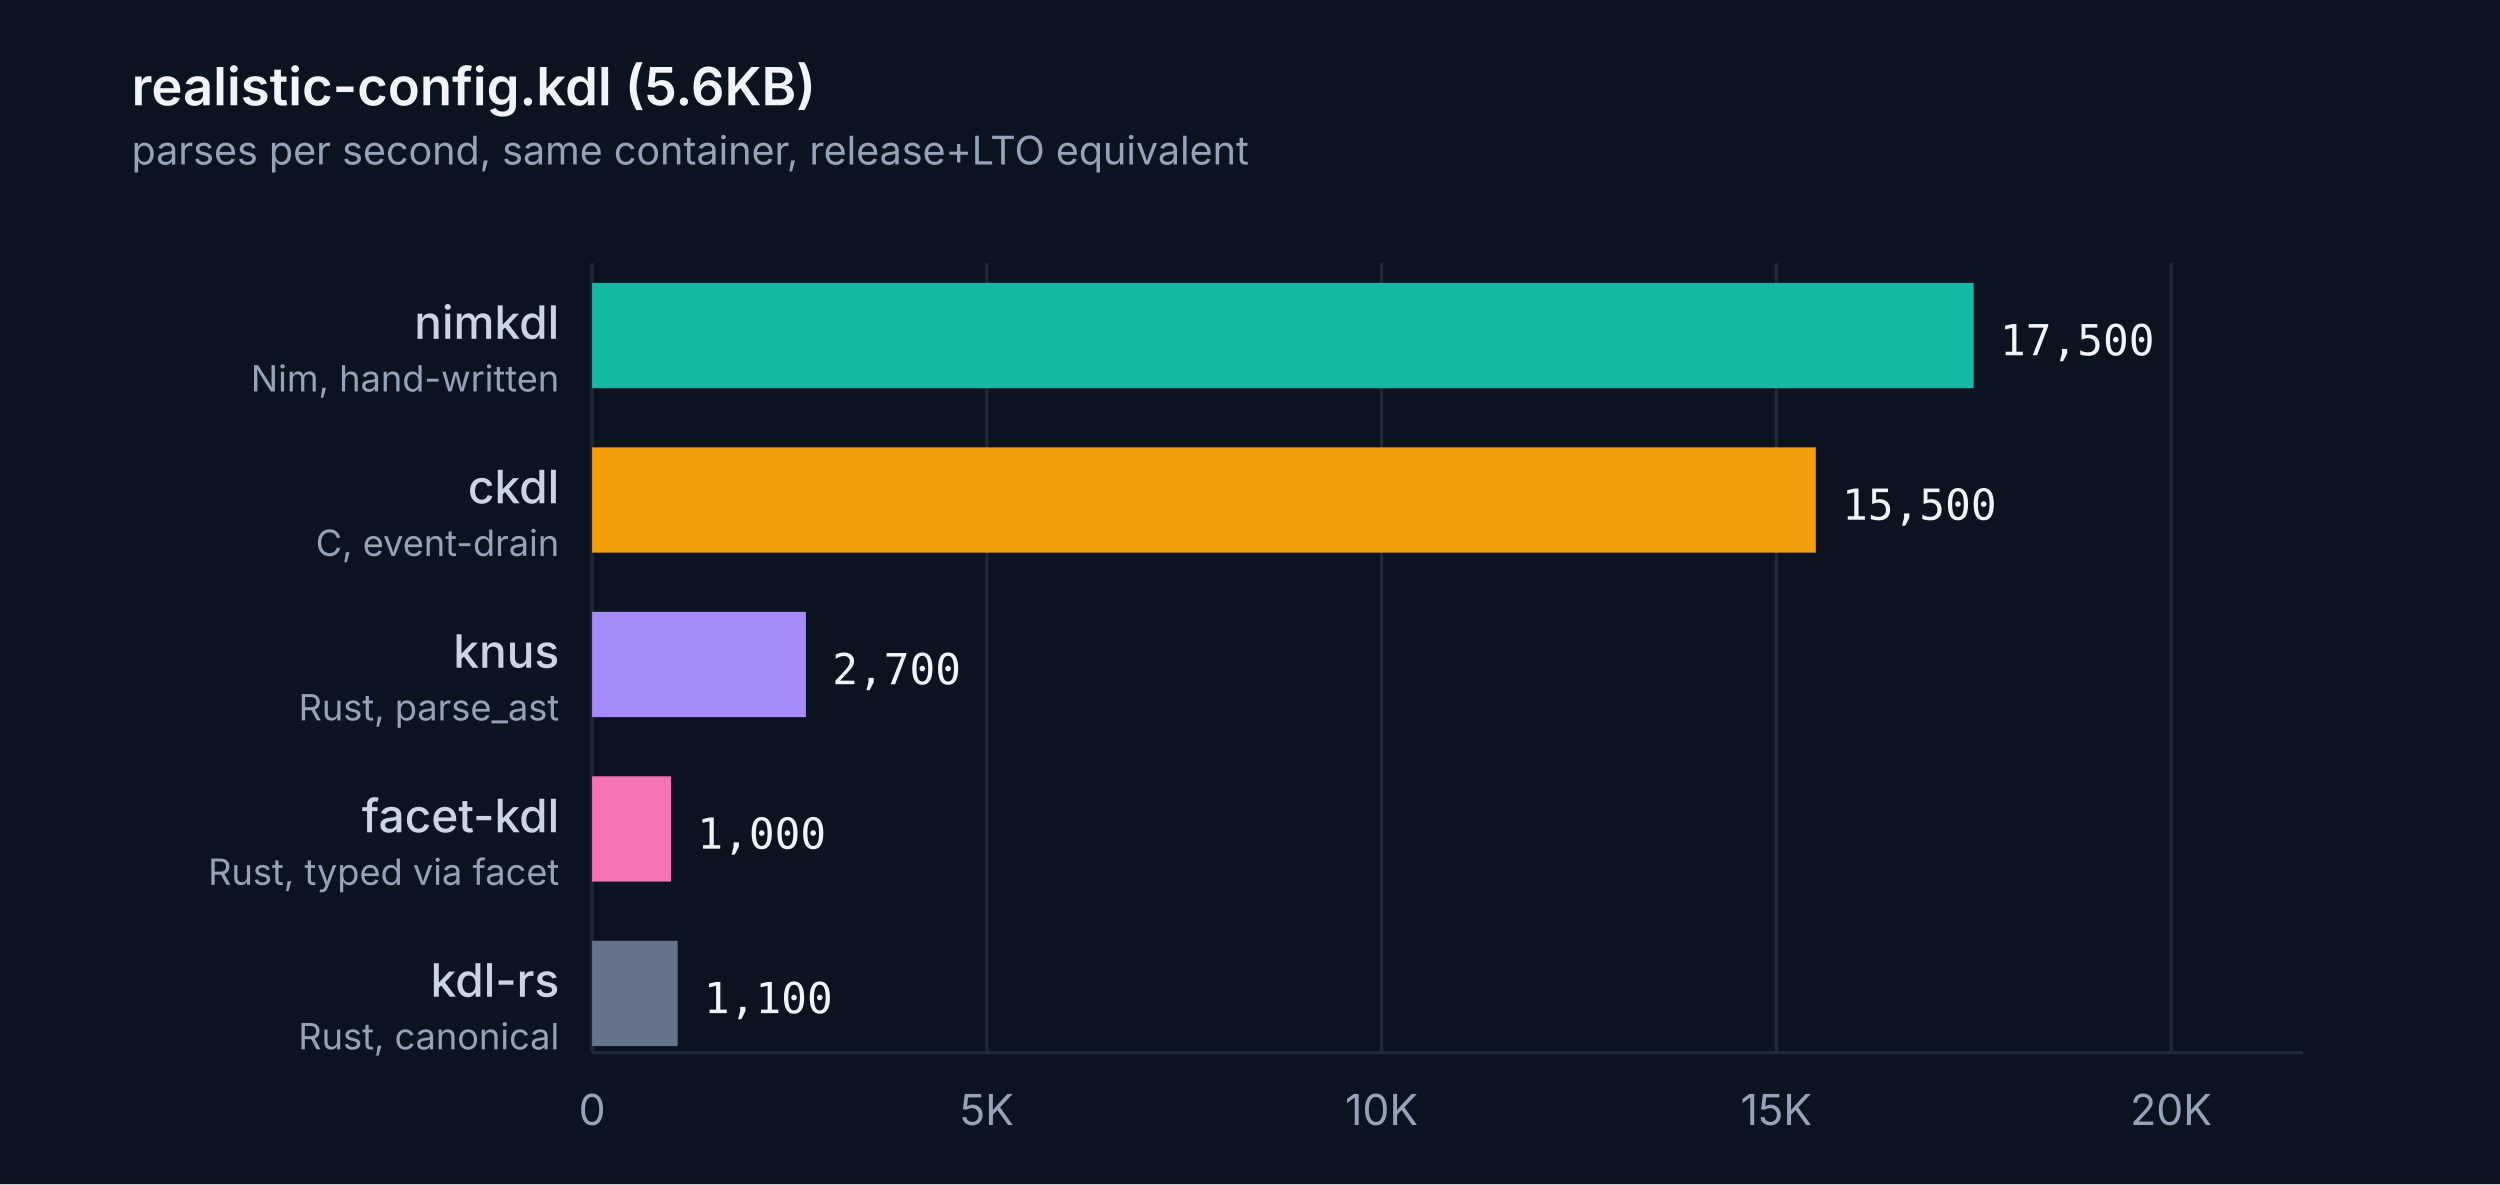
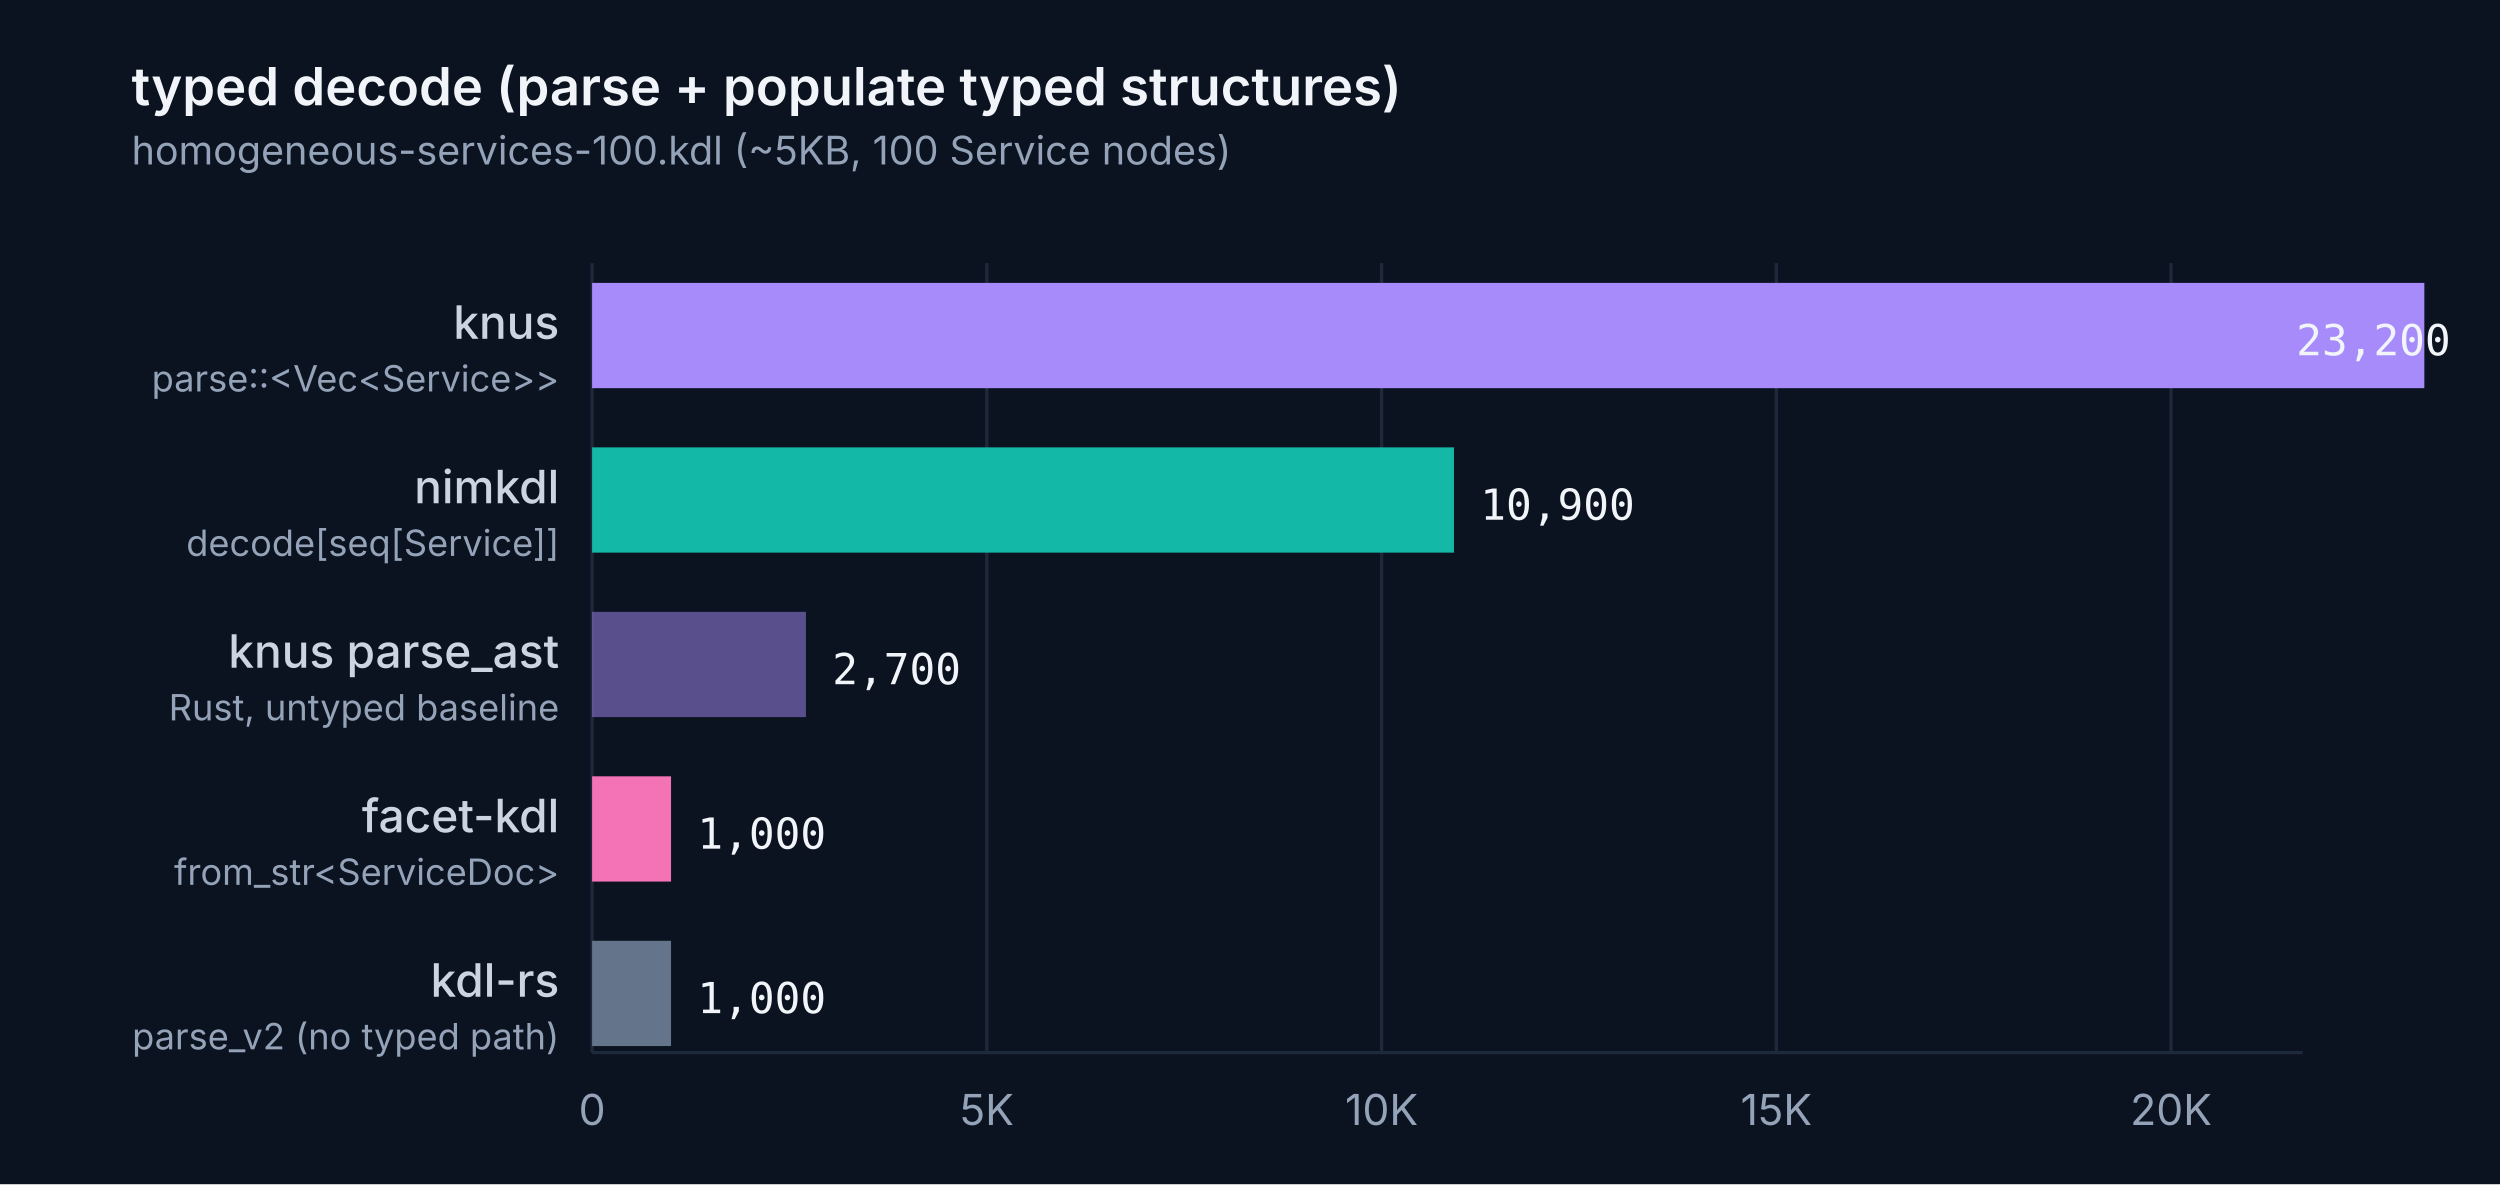
<svg xmlns="http://www.w3.org/2000/svg" viewBox="0 0 760 360" font-family="ui-sans-serif, -apple-system, system-ui, sans-serif">
  <style>
    .axis { fill: #94a3b8; font-size: 13px; }
    .label { fill: #cbd5e1; font-size: 14px; font-weight: 500; }
    .sublabel { fill: #94a3b8; font-size: 11px; }
    .value { fill: #f1f5f9; font-size: 13px; font-family: ui-monospace, monospace; }
    .title { fill: #f1f5f9; font-size: 16px; font-weight: 600; }
    .subtitle { fill: #94a3b8; font-size: 12px; }
-     .bar-ours  { fill: #14b8a6; }   /* nimkdl teal */
-     .bar-ckdl  { fill: #f59e0b; }   /* ckdl amber */
-     .bar-knus  { fill: #a78bfa; }   /* knus violet */
-     .bar-facet { fill: #f472b6; }   /* facet-kdl pink */
-     .bar-rs    { fill: #64748b; }   /* kdl-rs slate */
+     .bar-ours  { fill: #14b8a6; }
+     .bar-knus  { fill: #a78bfa; }
+     .bar-facet { fill: #f472b6; }
+     .bar-rs    { fill: #64748b; }
    .grid { stroke: #1e293b; stroke-width: 1; }
  </style>
  <rect width="760" height="360" fill="#0b1220" />
-   <text x="40" y="32" class="title">realistic-config.kdl (5.6KB)</text>
-   <text x="40" y="50" class="subtitle">parses per second, same container, release+LTO equivalent</text>
+   <text x="40" y="32" class="title">typed decode (parse + populate typed structures)</text>
+   <text x="40" y="50" class="subtitle">homogeneous-services-100.kdl (~5KB, 100 Service nodes)</text>
  <line x1="180" y1="80" x2="180" y2="320" class="grid" />
  <line x1="300" y1="80" x2="300" y2="320" class="grid" />
  <line x1="420" y1="80" x2="420" y2="320" class="grid" />
  <line x1="540" y1="80" x2="540" y2="320" class="grid" />
  <line x1="660" y1="80" x2="660" y2="320" class="grid" />
  <line x1="180" y1="320" x2="700" y2="320" class="grid" />
  <text x="180" y="342" class="axis" text-anchor="middle">0</text>
  <text x="300" y="342" class="axis" text-anchor="middle">5K</text>
  <text x="420" y="342" class="axis" text-anchor="middle">10K</text>
  <text x="540" y="342" class="axis" text-anchor="middle">15K</text>
  <text x="660" y="342" class="axis" text-anchor="middle">20K</text>
-   <text x="170" y="103" class="label" text-anchor="end">nimkdl</text>
-   <text x="170" y="119" class="sublabel" text-anchor="end">Nim, hand-written</text>
-   <rect x="180" y="86" width="420" height="32" class="bar-ours" />
-   <text x="608" y="108" class="value">17,500</text>
-   <text x="170" y="153" class="label" text-anchor="end">ckdl</text>
-   <text x="170" y="169" class="sublabel" text-anchor="end">C, event-drain</text>
-   <rect x="180" y="136" width="372" height="32" class="bar-ckdl" />
-   <text x="560" y="158" class="value">15,500</text>
-   <text x="170" y="203" class="label" text-anchor="end">knus</text>
-   <text x="170" y="219" class="sublabel" text-anchor="end">Rust, parse_ast</text>
-   <rect x="180" y="186" width="65" height="32" class="bar-knus" />
+   <text x="170" y="103" class="label" text-anchor="end">knus</text>
+   <text x="170" y="119" class="sublabel" text-anchor="end">parse::&lt;Vec&lt;Service&gt;&gt;</text>
+   <rect x="180" y="86" width="557" height="32" class="bar-knus" />
+   <text x="745" y="108" class="value" text-anchor="end">23,200</text>
+   <text x="170" y="153" class="label" text-anchor="end">nimkdl</text>
+   <text x="170" y="169" class="sublabel" text-anchor="end">decode[seq[Service]]</text>
+   <rect x="180" y="136" width="262" height="32" class="bar-ours" />
+   <text x="450" y="158" class="value">10,900</text>
+   <text x="170" y="203" class="label" text-anchor="end">knus parse_ast</text>
+   <text x="170" y="219" class="sublabel" text-anchor="end">Rust, untyped baseline</text>
+   <rect x="180" y="186" width="65" height="32" class="bar-knus" opacity="0.5" />
  <text x="253" y="208" class="value">2,700</text>
  <text x="170" y="253" class="label" text-anchor="end">facet-kdl</text>
-   <text x="170" y="269" class="sublabel" text-anchor="end">Rust, typed via facet</text>
+   <text x="170" y="269" class="sublabel" text-anchor="end">from_str&lt;ServiceDoc&gt;</text>
  <rect x="180" y="236" width="24" height="32" class="bar-facet" />
  <text x="212" y="258" class="value">1,000</text>
  <text x="170" y="303" class="label" text-anchor="end">kdl-rs</text>
-   <text x="170" y="319" class="sublabel" text-anchor="end">Rust, canonical</text>
-   <rect x="180" y="286" width="26" height="32" class="bar-rs" />
-   <text x="214" y="308" class="value">1,100</text>
+   <text x="170" y="319" class="sublabel" text-anchor="end">parse_v2 (no typed path)</text>
+   <rect x="180" y="286" width="24" height="32" class="bar-rs" />
+   <text x="212" y="308" class="value">1,000</text>
</svg>
